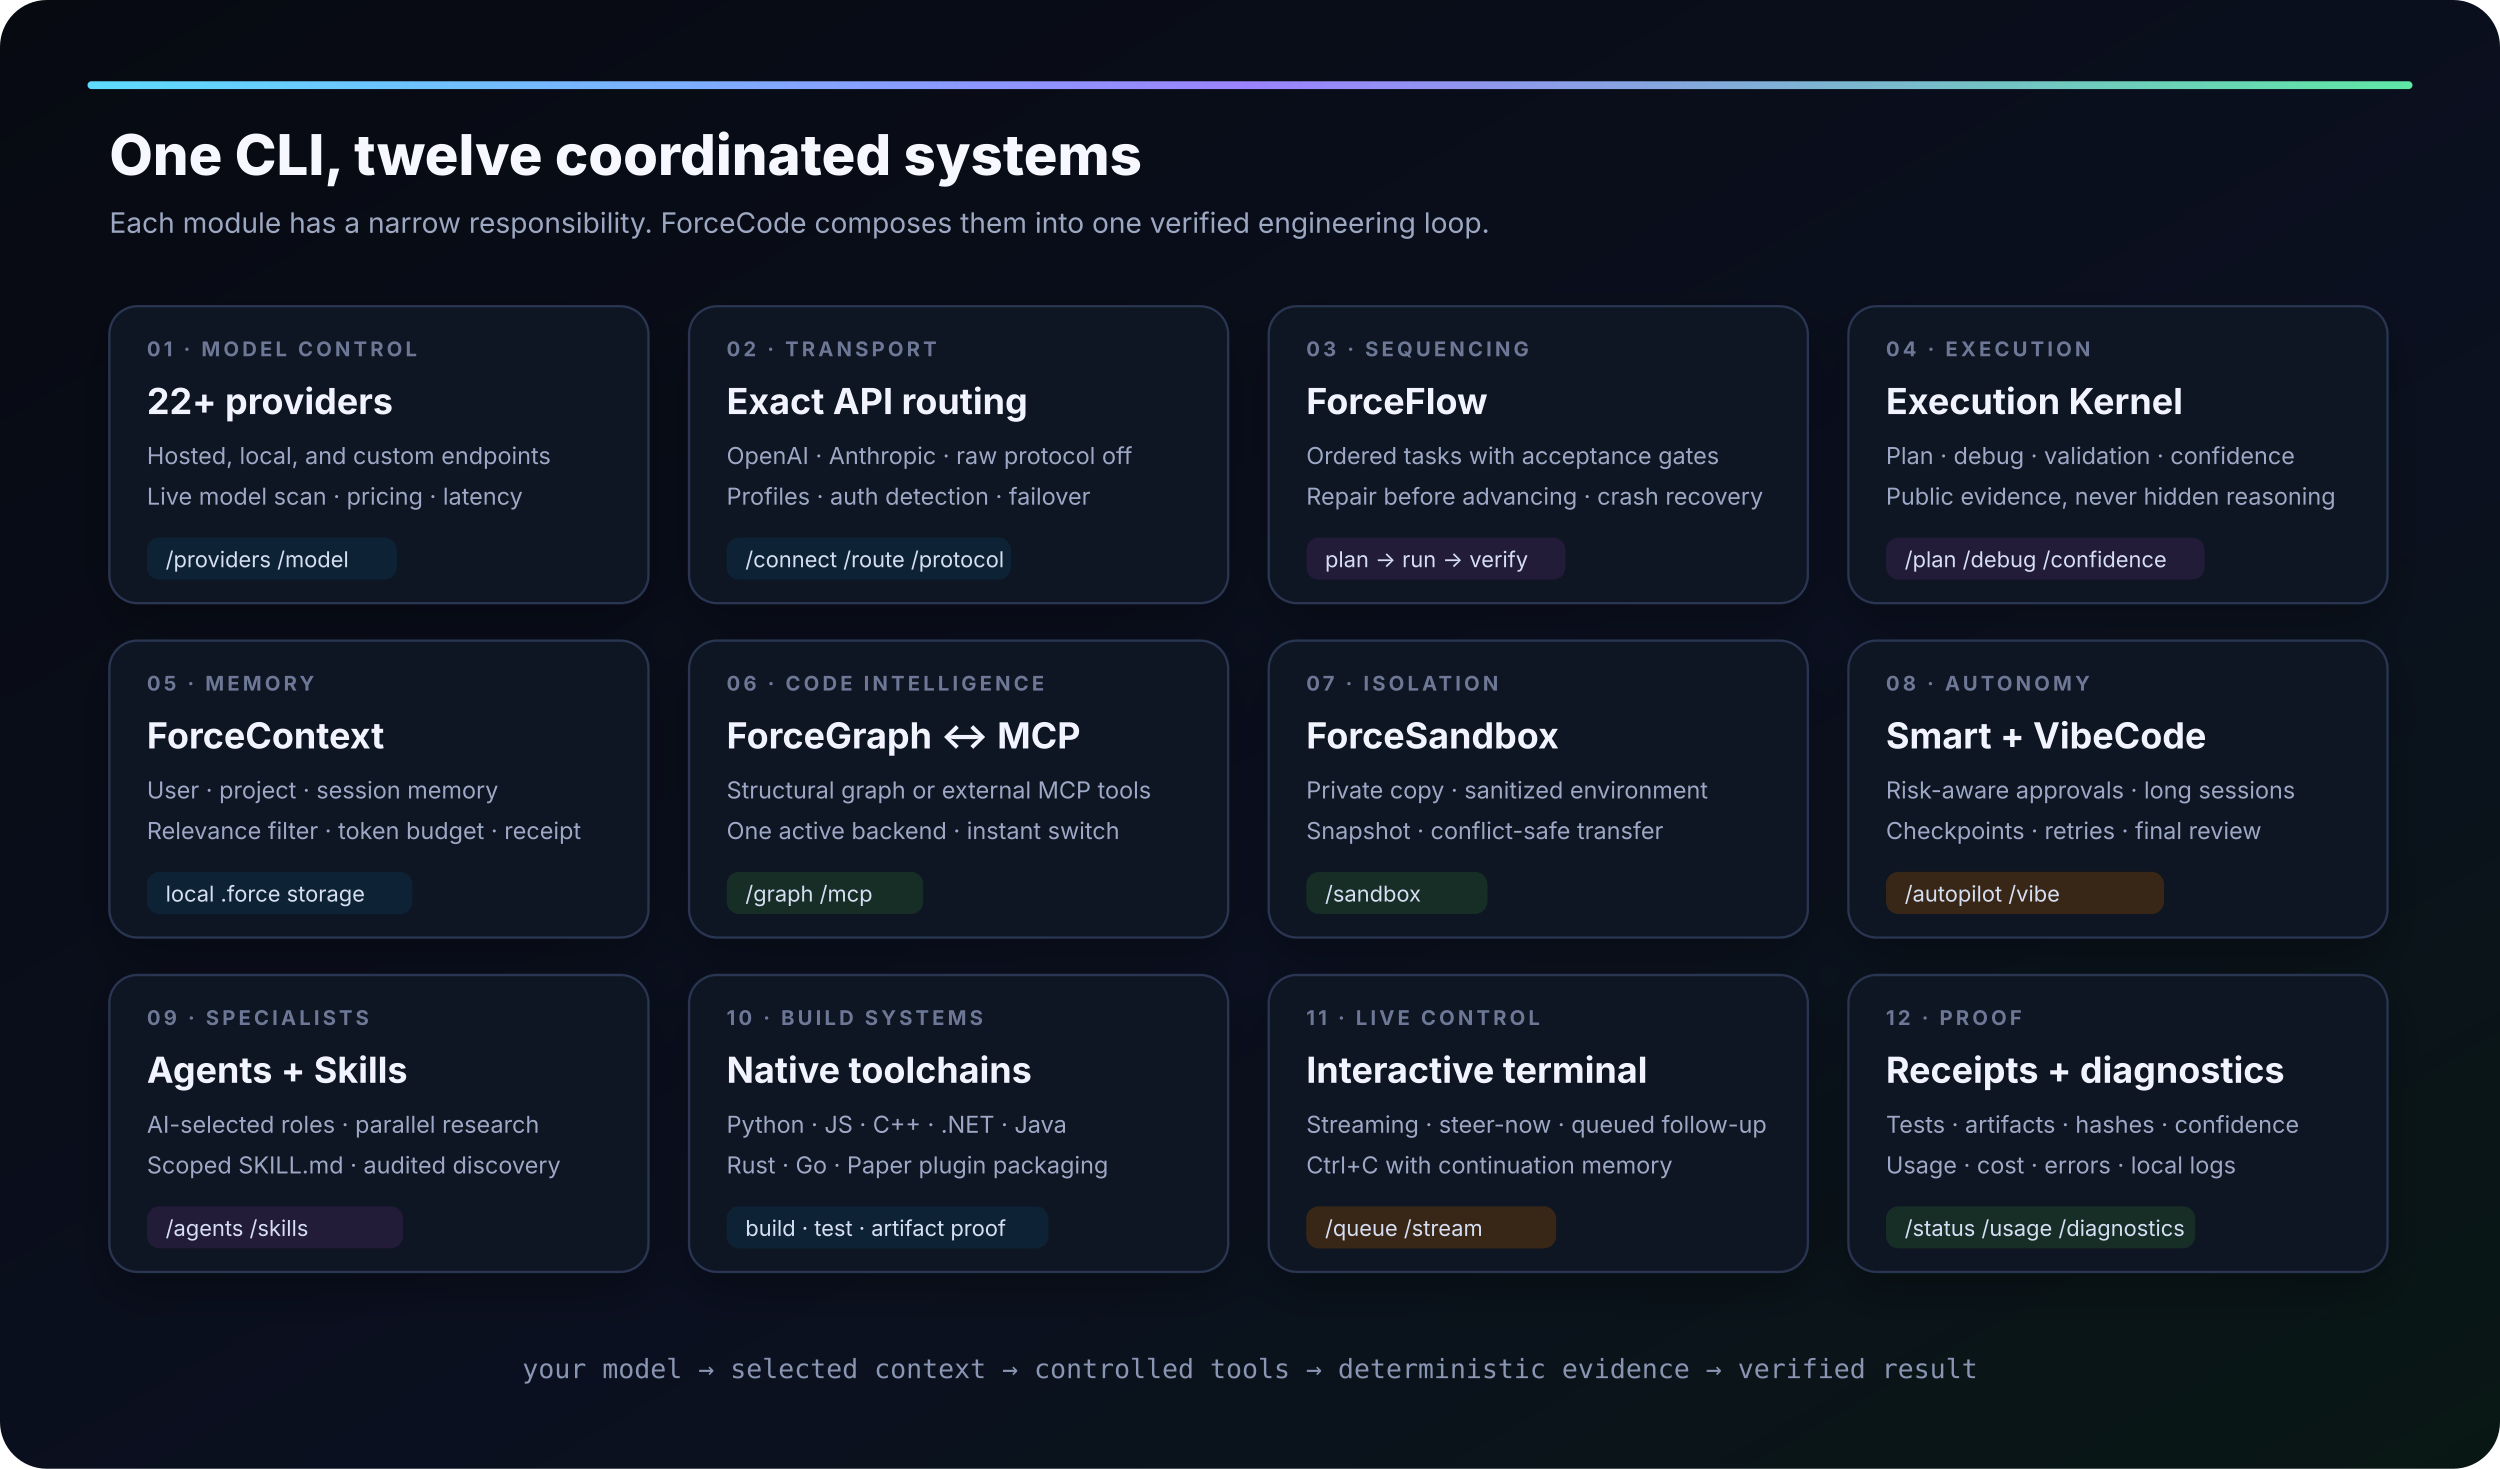
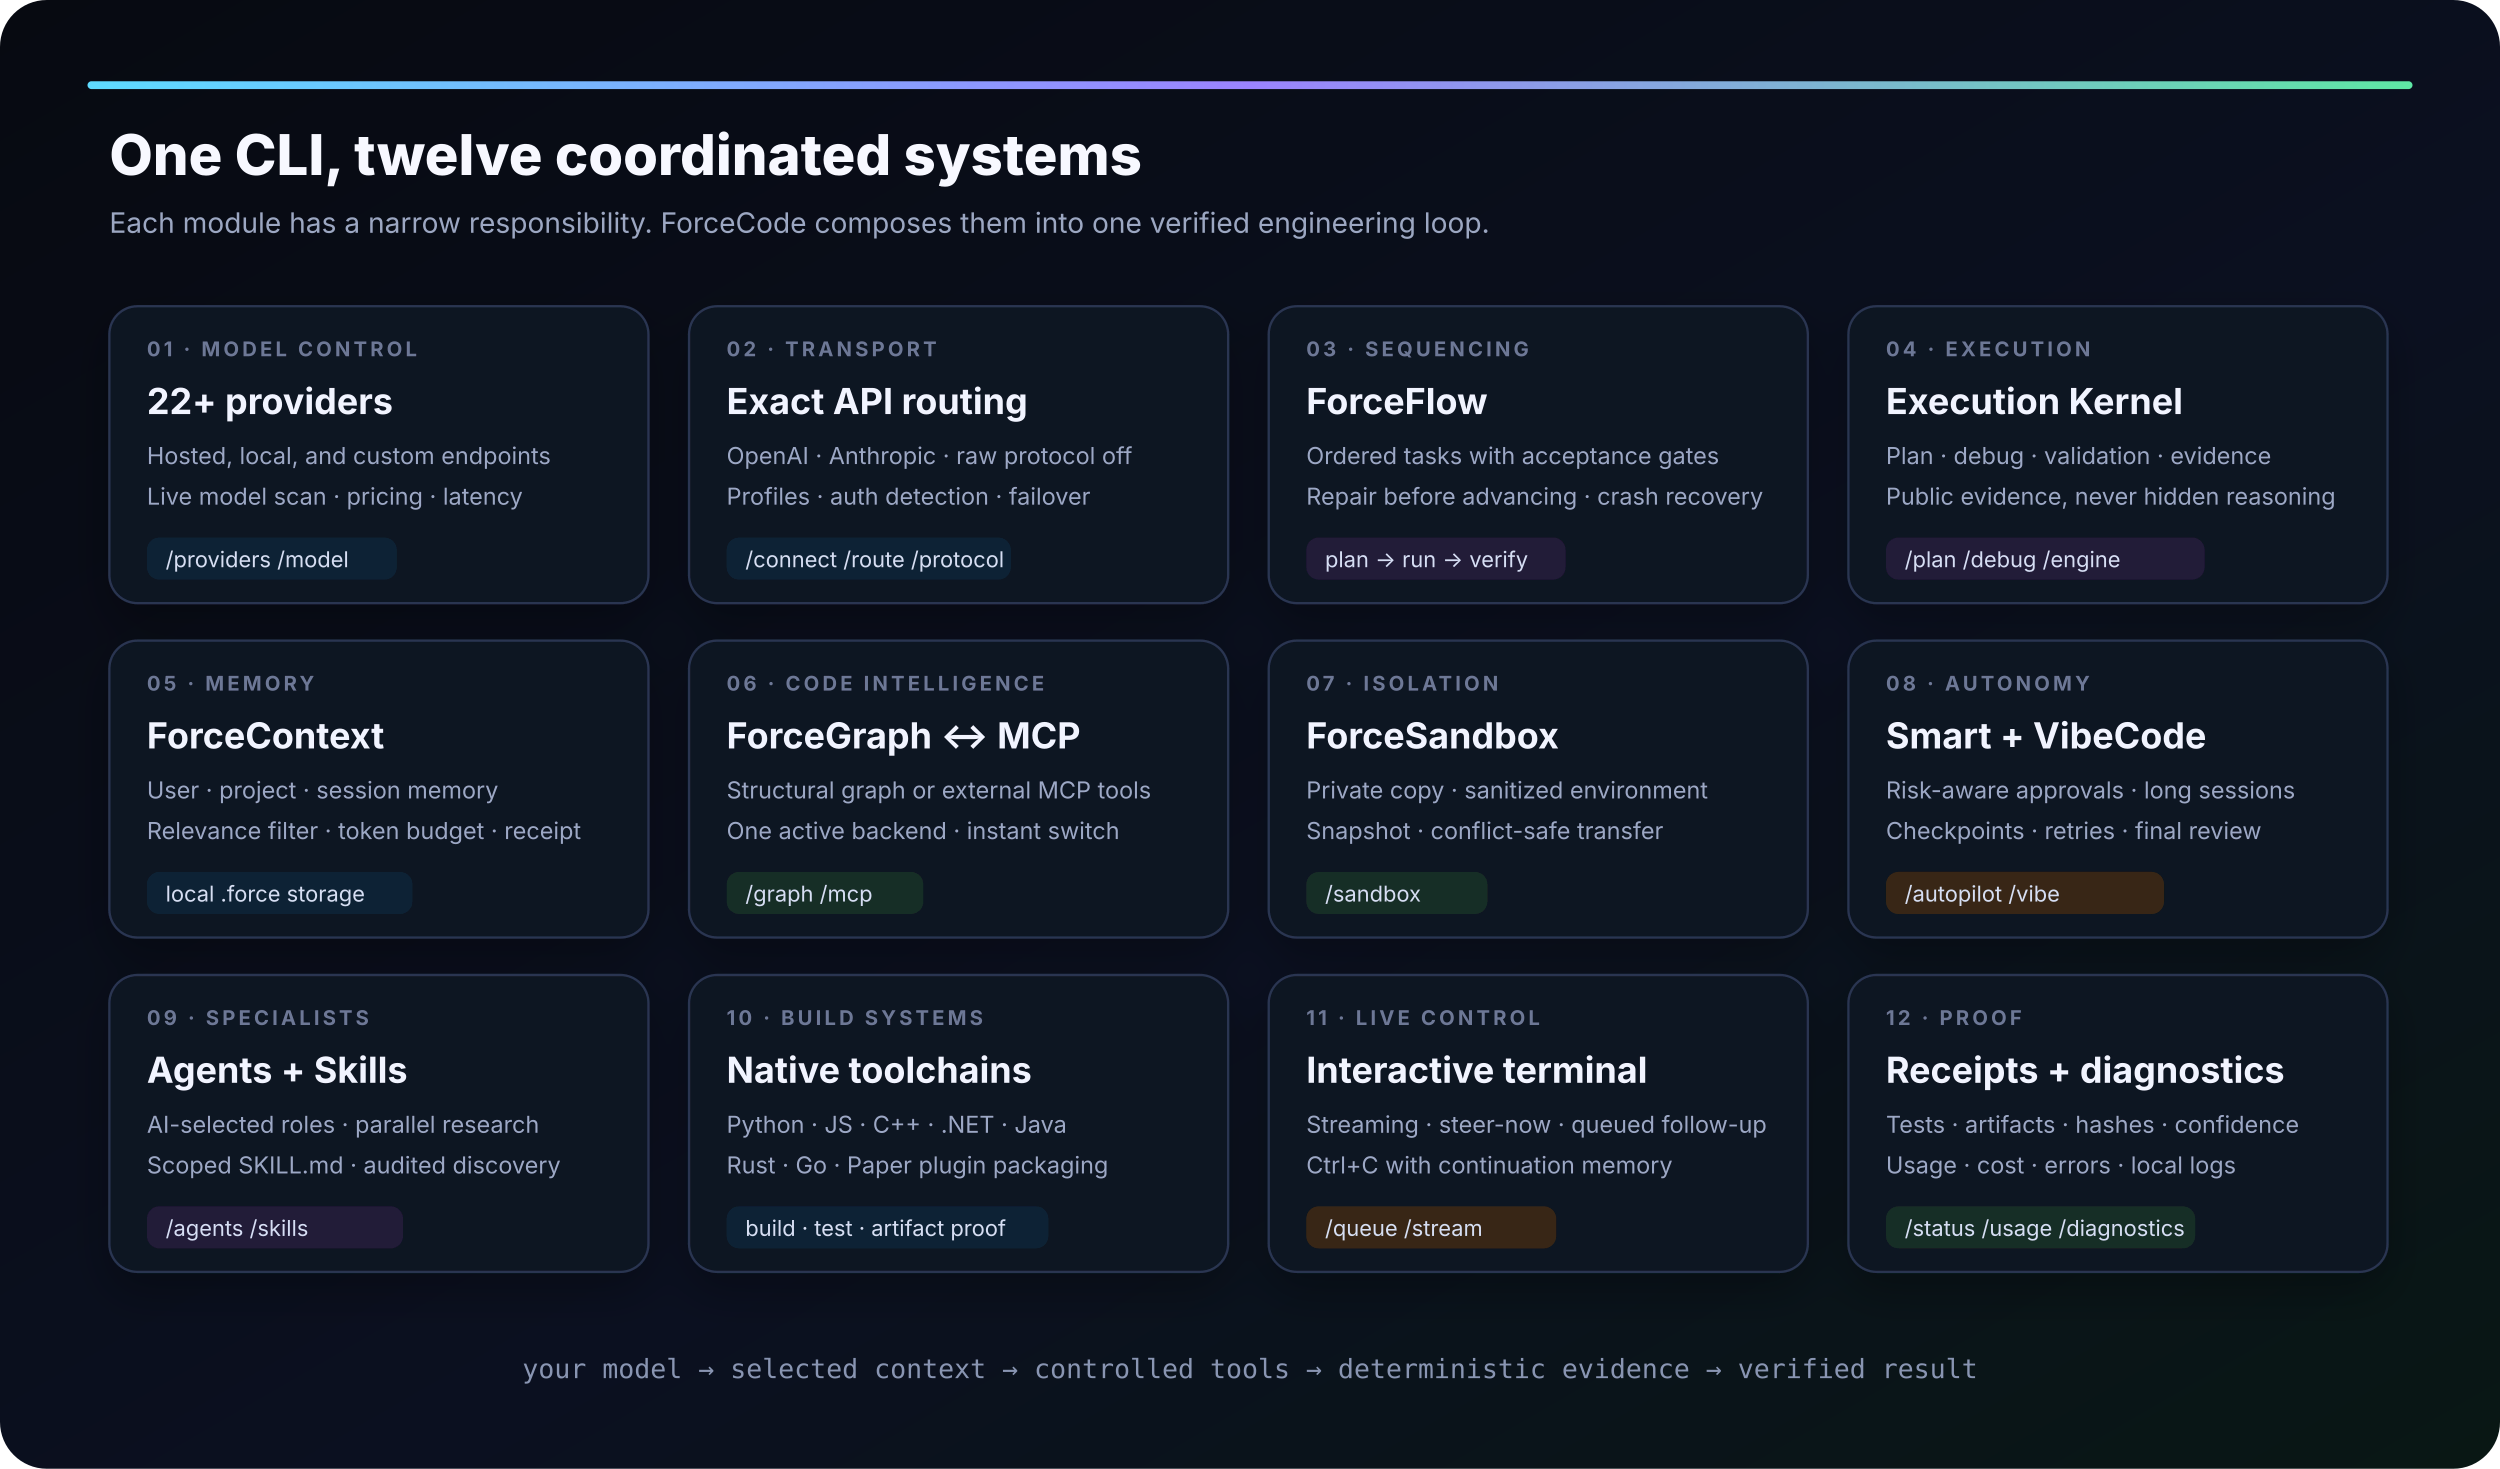
<svg xmlns="http://www.w3.org/2000/svg" width="1600" height="940" viewBox="0 0 1600 940" role="img" aria-labelledby="title desc">
  <defs>
    <linearGradient id="bg" x1="0" y1="0" x2="1" y2="1">
      <stop stop-color="#070a11" />
      <stop offset=".58" stop-color="#0b1020" />
      <stop offset="1" stop-color="#091714" />
    </linearGradient>
    <linearGradient id="rail" x1="0" y1="0" x2="1" y2="0">
      <stop stop-color="#5ddcff" />
      <stop offset=".5" stop-color="#9b83ff" />
      <stop offset="1" stop-color="#5ee8a4" />
    </linearGradient>
    <filter id="shadow">
      <feDropShadow dx="0" dy="12" stdDeviation="14" flood-color="#000" flood-opacity=".28" />
    </filter>
    <style>
      .sans{font-family:Inter,"Segoe UI",Arial,sans-serif}.mono{font-family:"Cascadia Code",Consolas,monospace}
      .card{fill:#0d1320;stroke:#293551;stroke-width:1.5}.n{font-size:13px;font-weight:700;letter-spacing:2px;fill:#6d7896}
      .h{font-size:23px;font-weight:700;fill:#f1f4ff}.p{font-size:15px;fill:#9ca8c5}.cmd{font-size:14px;fill:#d6def3}
    </style>
  </defs>
  <rect width="1600" height="940" rx="30" fill="url(#bg)" />
  <rect x="56" y="52" width="1488" height="5" rx="2.5" fill="url(#rail)" />
  <text x="70" y="112" class="sans" font-size="36" font-weight="800" fill="#f7f8ff">One CLI, twelve coordinated systems</text>
  <text x="70" y="149" class="sans" font-size="18" fill="#9ca7c2">Each module has a narrow responsibility. ForceCode composes them into one verified engineering loop.</text>
  <g filter="url(#shadow)" class="sans">
    <g transform="translate(70 196)">
      <rect class="card" width="345" height="190" rx="18" />
      <text class="n" x="24" y="32">01 · MODEL CONTROL</text>
      <text class="h" x="24" y="69">22+ providers</text>
      <text class="p" x="24" y="101">Hosted, local, and custom endpoints</text>
      <text class="p" x="24" y="127">Live model scan · pricing · latency</text>
      <rect x="24" y="148" width="160" height="27" rx="8" fill="#102435" />
      <text class="cmd" x="36" y="167">/providers  /model</text>
    </g>
    <g transform="translate(441 196)">
      <rect class="card" width="345" height="190" rx="18" />
      <text class="n" x="24" y="32">02 · TRANSPORT</text>
      <text class="h" x="24" y="69">Exact API routing</text>
      <text class="p" x="24" y="101">OpenAI · Anthropic · raw protocol off</text>
      <text class="p" x="24" y="127">Profiles · auth detection · failover</text>
      <rect x="24" y="148" width="182" height="27" rx="8" fill="#102435" />
      <text class="cmd" x="36" y="167">/connect  /route  /protocol</text>
    </g>
    <g transform="translate(812 196)">
      <rect class="card" width="345" height="190" rx="18" />
      <text class="n" x="24" y="32">03 · SEQUENCING</text>
      <text class="h" x="24" y="69">ForceFlow</text>
      <text class="p" x="24" y="101">Ordered tasks with acceptance gates</text>
      <text class="p" x="24" y="127">Repair before advancing · crash recovery</text>
      <rect x="24" y="148" width="166" height="27" rx="8" fill="#211a39" />
      <text class="cmd" x="36" y="167">plan → run → verify</text>
    </g>
    <g transform="translate(1183 196)">
      <rect class="card" width="345" height="190" rx="18" />
      <text class="n" x="24" y="32">04 · EXECUTION</text>
      <text class="h" x="24" y="69">Execution Kernel</text>
-       <text class="p" x="24" y="101">Plan · debug · validation · confidence</text>
+       <text class="p" x="24" y="101">Plan · debug · validation · evidence</text>
      <text class="p" x="24" y="127">Public evidence, never hidden reasoning</text>
      <rect x="24" y="148" width="204" height="27" rx="8" fill="#211a39" />
-       <text class="cmd" x="36" y="167">/plan  /debug  /confidence</text>
+       <text class="cmd" x="36" y="167">/plan  /debug  /engine</text>
    </g>
    <g transform="translate(70 410)">
      <rect class="card" width="345" height="190" rx="18" />
      <text class="n" x="24" y="32">05 · MEMORY</text>
      <text class="h" x="24" y="69">ForceContext</text>
      <text class="p" x="24" y="101">User · project · session memory</text>
      <text class="p" x="24" y="127">Relevance filter · token budget · receipt</text>
      <rect x="24" y="148" width="170" height="27" rx="8" fill="#102435" />
      <text class="cmd" x="36" y="167">local .force storage</text>
    </g>
    <g transform="translate(441 410)">
      <rect class="card" width="345" height="190" rx="18" />
      <text class="n" x="24" y="32">06 · CODE INTELLIGENCE</text>
      <text class="h" x="24" y="69">ForceGraph ↔ MCP</text>
      <text class="p" x="24" y="101">Structural graph or external MCP tools</text>
      <text class="p" x="24" y="127">One active backend · instant switch</text>
      <rect x="24" y="148" width="126" height="27" rx="8" fill="#172d27" />
      <text class="cmd" x="36" y="167">/graph  /mcp</text>
    </g>
    <g transform="translate(812 410)">
      <rect class="card" width="345" height="190" rx="18" />
      <text class="n" x="24" y="32">07 · ISOLATION</text>
      <text class="h" x="24" y="69">ForceSandbox</text>
      <text class="p" x="24" y="101">Private copy · sanitized environment</text>
      <text class="p" x="24" y="127">Snapshot · conflict-safe transfer</text>
      <rect x="24" y="148" width="116" height="27" rx="8" fill="#172d27" />
      <text class="cmd" x="36" y="167">/sandbox</text>
    </g>
    <g transform="translate(1183 410)">
      <rect class="card" width="345" height="190" rx="18" />
      <text class="n" x="24" y="32">08 · AUTONOMY</text>
      <text class="h" x="24" y="69">Smart + VibeCode</text>
      <text class="p" x="24" y="101">Risk-aware approvals · long sessions</text>
      <text class="p" x="24" y="127">Checkpoints · retries · final review</text>
      <rect x="24" y="148" width="178" height="27" rx="8" fill="#382817" />
      <text class="cmd" x="36" y="167">/autopilot  /vibe</text>
    </g>
    <g transform="translate(70 624)">
      <rect class="card" width="345" height="190" rx="18" />
      <text class="n" x="24" y="32">09 · SPECIALISTS</text>
      <text class="h" x="24" y="69">Agents + Skills</text>
      <text class="p" x="24" y="101">AI-selected roles · parallel research</text>
      <text class="p" x="24" y="127">Scoped SKILL.md · audited discovery</text>
      <rect x="24" y="148" width="164" height="27" rx="8" fill="#211a39" />
      <text class="cmd" x="36" y="167">/agents  /skills</text>
    </g>
    <g transform="translate(441 624)">
      <rect class="card" width="345" height="190" rx="18" />
      <text class="n" x="24" y="32">10 · BUILD SYSTEMS</text>
      <text class="h" x="24" y="69">Native toolchains</text>
      <text class="p" x="24" y="101">Python · JS · C++ · .NET · Java</text>
      <text class="p" x="24" y="127">Rust · Go · Paper plugin packaging</text>
      <rect x="24" y="148" width="206" height="27" rx="8" fill="#102435" />
      <text class="cmd" x="36" y="167">build · test · artifact proof</text>
    </g>
    <g transform="translate(812 624)">
      <rect class="card" width="345" height="190" rx="18" />
      <text class="n" x="24" y="32">11 · LIVE CONTROL</text>
      <text class="h" x="24" y="69">Interactive terminal</text>
      <text class="p" x="24" y="101">Streaming · steer-now · queued follow-up</text>
      <text class="p" x="24" y="127">Ctrl+C with continuation memory</text>
      <rect x="24" y="148" width="160" height="27" rx="8" fill="#382817" />
      <text class="cmd" x="36" y="167">/queue  /stream</text>
    </g>
    <g transform="translate(1183 624)">
      <rect class="card" width="345" height="190" rx="18" />
      <text class="n" x="24" y="32">12 · PROOF</text>
      <text class="h" x="24" y="69">Receipts + diagnostics</text>
      <text class="p" x="24" y="101">Tests · artifacts · hashes · confidence</text>
      <text class="p" x="24" y="127">Usage · cost · errors · local logs</text>
      <rect x="24" y="148" width="198" height="27" rx="8" fill="#172d27" />
      <text class="cmd" x="36" y="167">/status  /usage  /diagnostics</text>
    </g>
  </g>
  <text x="800" y="882" text-anchor="middle" class="mono" font-size="17" fill="#8995b2">your model → selected context → controlled tools → deterministic evidence → verified result</text>
</svg>
